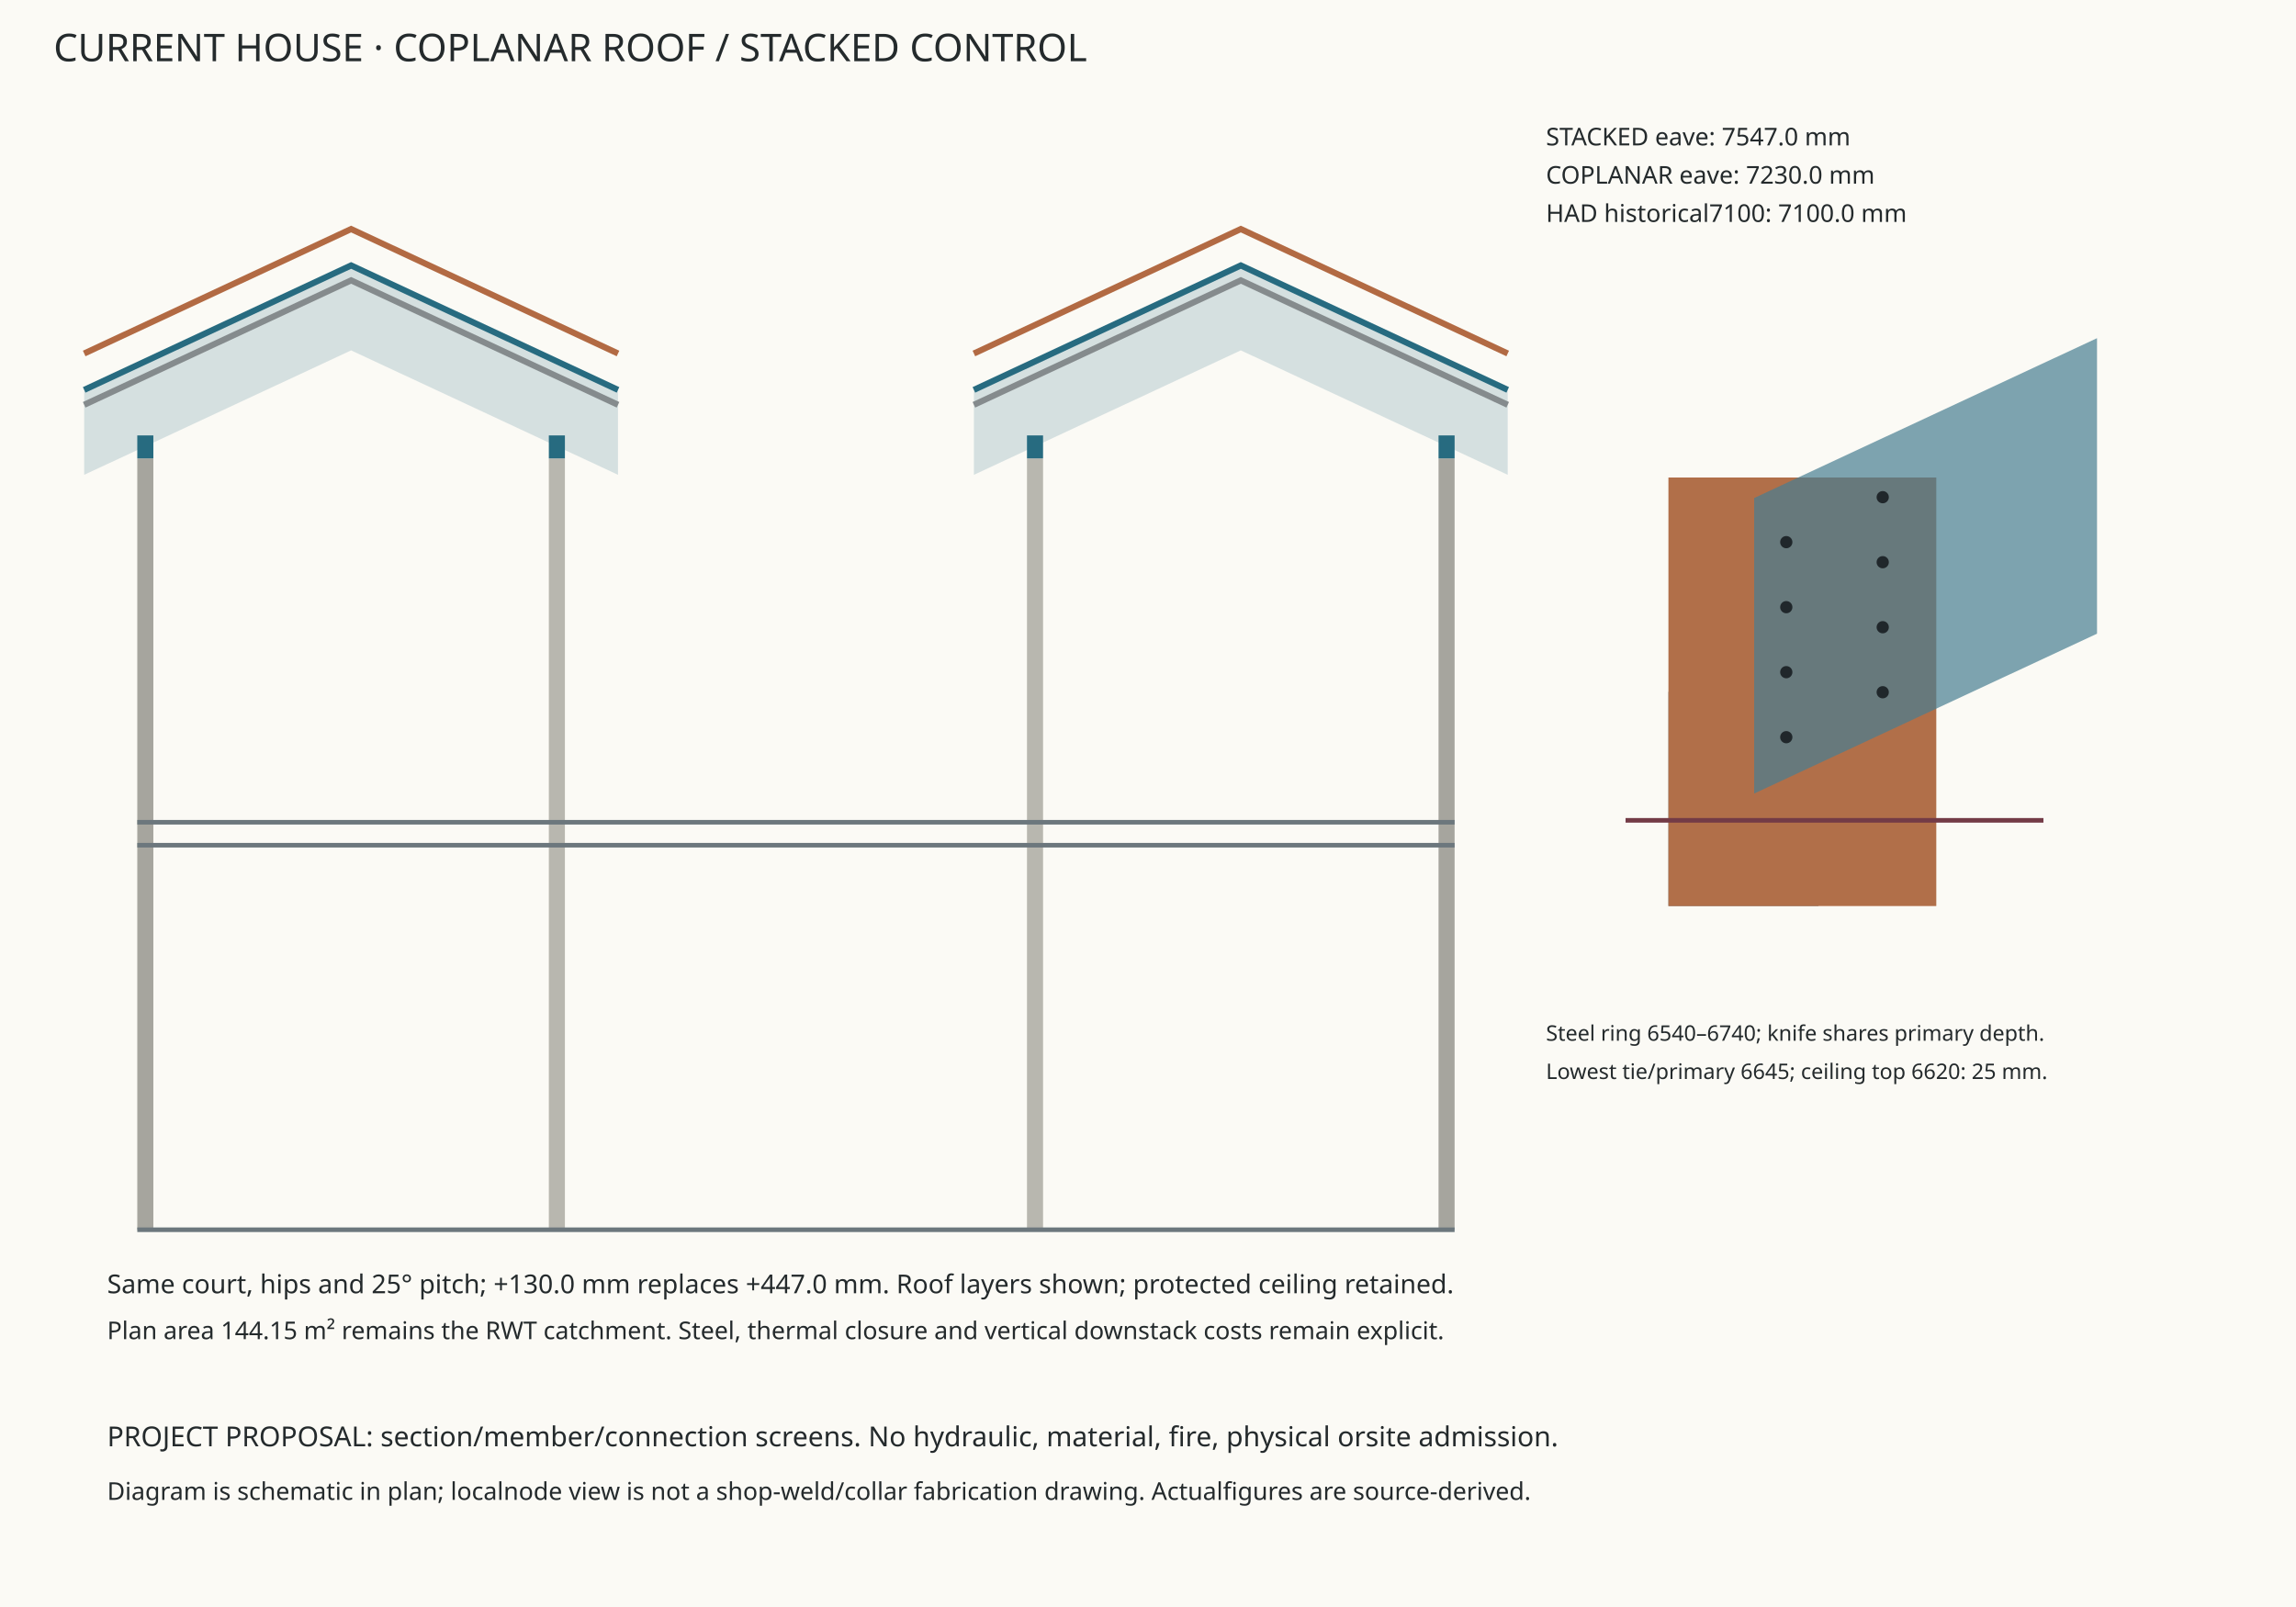
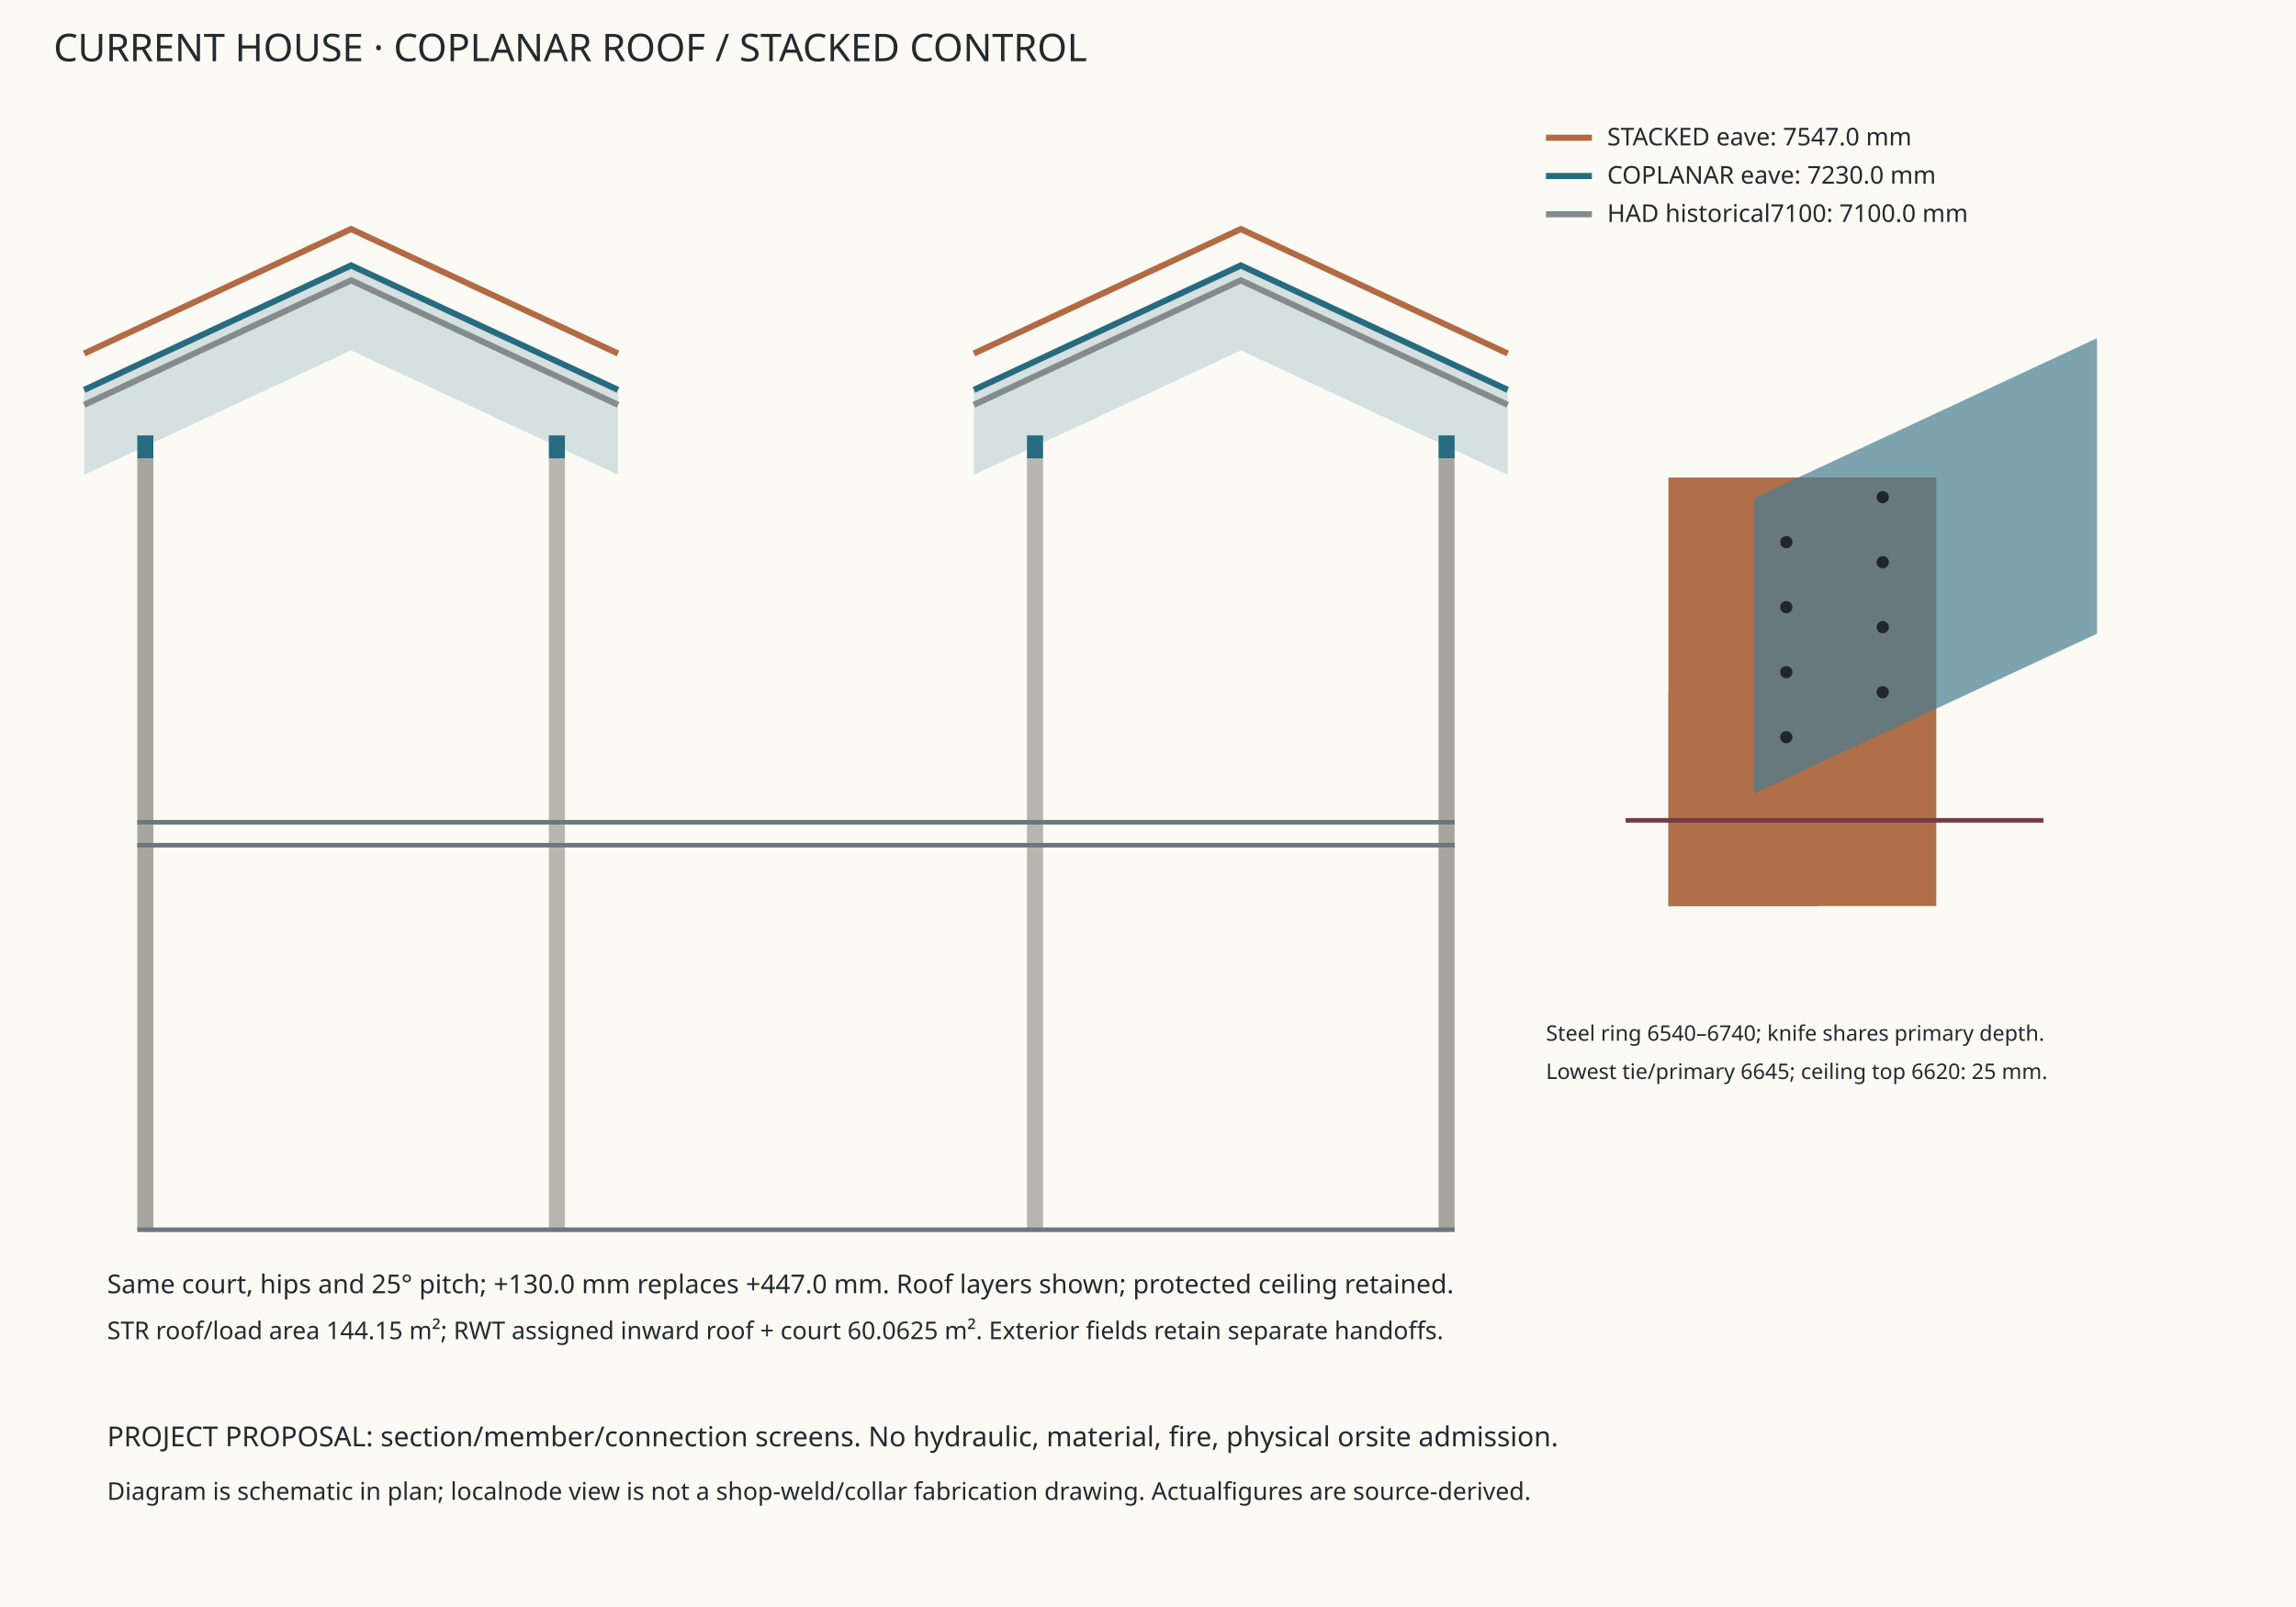
<svg xmlns="http://www.w3.org/2000/svg" width="1500" height="1050" viewBox="0 0 1500 1050">
  <rect width="1500" height="1050" fill="#fbfaf5" />
  <g font-family="sans-serif" fill="#242a2c">
    <text x="35" y="40" font-size="25">CURRENT HOUSE · COPLANAR ROOF / STACKED CONTROL</text>
    <rect x="89.688" y="299.5" width="10.5" height="504.0" fill="#a6a59e" />
    <rect x="939.812" y="299.5" width="10.5" height="504.0" fill="#a6a59e" />
    <rect x="358.562" y="299.5" width="10.5" height="504.0" fill="#b8b7af" />
    <rect x="670.938" y="299.5" width="10.5" height="504.0" fill="#b8b7af" />
    <polygon points="55.0,254.745 229.375,173.433 403.75,254.745 403.75,310.248 229.375,228.936 55.0,310.248" fill="#b7cbd0" opacity=".55" />
    <polygon points="636.25,254.745 810.625,173.433 985.0,254.745 985.0,310.248 810.625,228.936 636.25,310.248" fill="#b7cbd0" opacity=".55" />
    <rect x="89.688" y="284.5" width="10.5" height="15.0" fill="#276b80" />
    <rect x="358.562" y="284.5" width="10.5" height="15.0" fill="#276b80" />
    <rect x="670.938" y="284.5" width="10.5" height="15.0" fill="#276b80" />
    <rect x="939.812" y="284.5" width="10.5" height="15.0" fill="#276b80" />
    <line x1="89.688" y1="803.5" x2="950.312" y2="803.5" stroke="#6c777d" stroke-width="3" />
    <line x1="89.688" y1="552.25" x2="950.312" y2="552.25" stroke="#6c777d" stroke-width="3" />
    <line x1="89.688" y1="537.25" x2="950.312" y2="537.25" stroke="#6c777d" stroke-width="3" />
    <polyline points="55.0,264.495 229.375,183.182 403.75,264.495" fill="none" stroke="#858b8d" stroke-width="4" />
    <polyline points="636.25,264.495 810.625,183.182 985.0,264.495" fill="none" stroke="#858b8d" stroke-width="4" />
-     <text x="1010" y="145" font-size="16">HAD historical7100: 7100.0 mm</text>
+     <line x1="1010" y1="140" x2="1040" y2="140" stroke="#858b8d" stroke-width="4" />
+     <text x="1050" y="145" font-size="16">HAD historical7100: 7100.0 mm</text>
    <polyline points="55.0,254.745 229.375,173.433 403.75,254.745" fill="none" stroke="#276b80" stroke-width="4" />
    <polyline points="636.25,254.745 810.625,173.433 985.0,254.745" fill="none" stroke="#276b80" stroke-width="4" />
-     <text x="1010" y="120" font-size="16">COPLANAR eave: 7230.0 mm</text>
+     <line x1="1010" y1="115" x2="1040" y2="115" stroke="#276b80" stroke-width="4" />
+     <text x="1050" y="120" font-size="16">COPLANAR eave: 7230.0 mm</text>
    <polyline points="55.0,230.97 229.375,149.658 403.75,230.97" fill="none" stroke="#b26a43" stroke-width="4" />
    <polyline points="636.25,230.97 810.625,149.658 985.0,230.97" fill="none" stroke="#b26a43" stroke-width="4" />
-     <text x="1010" y="95" font-size="16">STACKED eave: 7547.0 mm</text>
+     <line x1="1010" y1="90" x2="1040" y2="90" stroke="#b26a43" stroke-width="4" />
+     <text x="1050" y="95" font-size="16">STACKED eave: 7547.0 mm</text>
    <text x="70" y="845" font-size="17">Same court, hips and 25° pitch; +130.0 mm replaces +447.0 mm. Roof layers shown; protected ceiling retained.</text>
-     <text x="70" y="875" font-size="16">Plan area 144.15 m² remains the RWT catchment. Steel, thermal closure and vertical downstack costs remain explicit.</text>
+     <text x="70" y="875" font-size="16">STR roof/load area 144.15 m²; RWT assigned inward roof + court 60.0625 m². Exterior fields retain separate handoffs.</text>
    <rect x="1090.0" y="452.0" width="98.0" height="140.0" fill="#75828b" />
    <rect x="1090.0" y="312.0" width="175.0" height="280.0" fill="#b16f49" />
    <polygon points="1146.0,518.5 1370.0,414.047 1370.0,220.956 1146.0,325.409" fill="#477e91" opacity=".7" />
    <circle cx="1167.0" cy="481.675" r="4" fill="#20272b" />
    <circle cx="1167.0" cy="439.195" r="4" fill="#20272b" />
    <circle cx="1167.0" cy="396.715" r="4" fill="#20272b" />
    <circle cx="1167.0" cy="354.235" r="4" fill="#20272b" />
    <circle cx="1230.0" cy="452.297" r="4" fill="#20272b" />
    <circle cx="1230.0" cy="409.817" r="4" fill="#20272b" />
    <circle cx="1230.0" cy="367.337" r="4" fill="#20272b" />
    <circle cx="1230.0" cy="324.857" r="4" fill="#20272b" />
    <line x1="1062.0" y1="536.0" x2="1335.0" y2="536.0" stroke="#733b46" stroke-width="3" />
    <text x="1010" y="680" font-size="14">Steel ring 6540–6740; knife shares primary depth.</text>
    <text x="1010" y="705" font-size="14">Lowest tie/primary 6645; ceiling top 6620: 25 mm.</text>
    <text x="70" y="945" font-size="18">PROJECT PROPOSAL: section/member/connection screens. No hydraulic, material, fire, physical orsite admission.</text>
    <text x="70" y="980" font-size="16">Diagram is schematic in plan; localnode view is not a shop-weld/collar fabrication drawing. Actualfigures are source-derived.</text>
  </g>
</svg>
